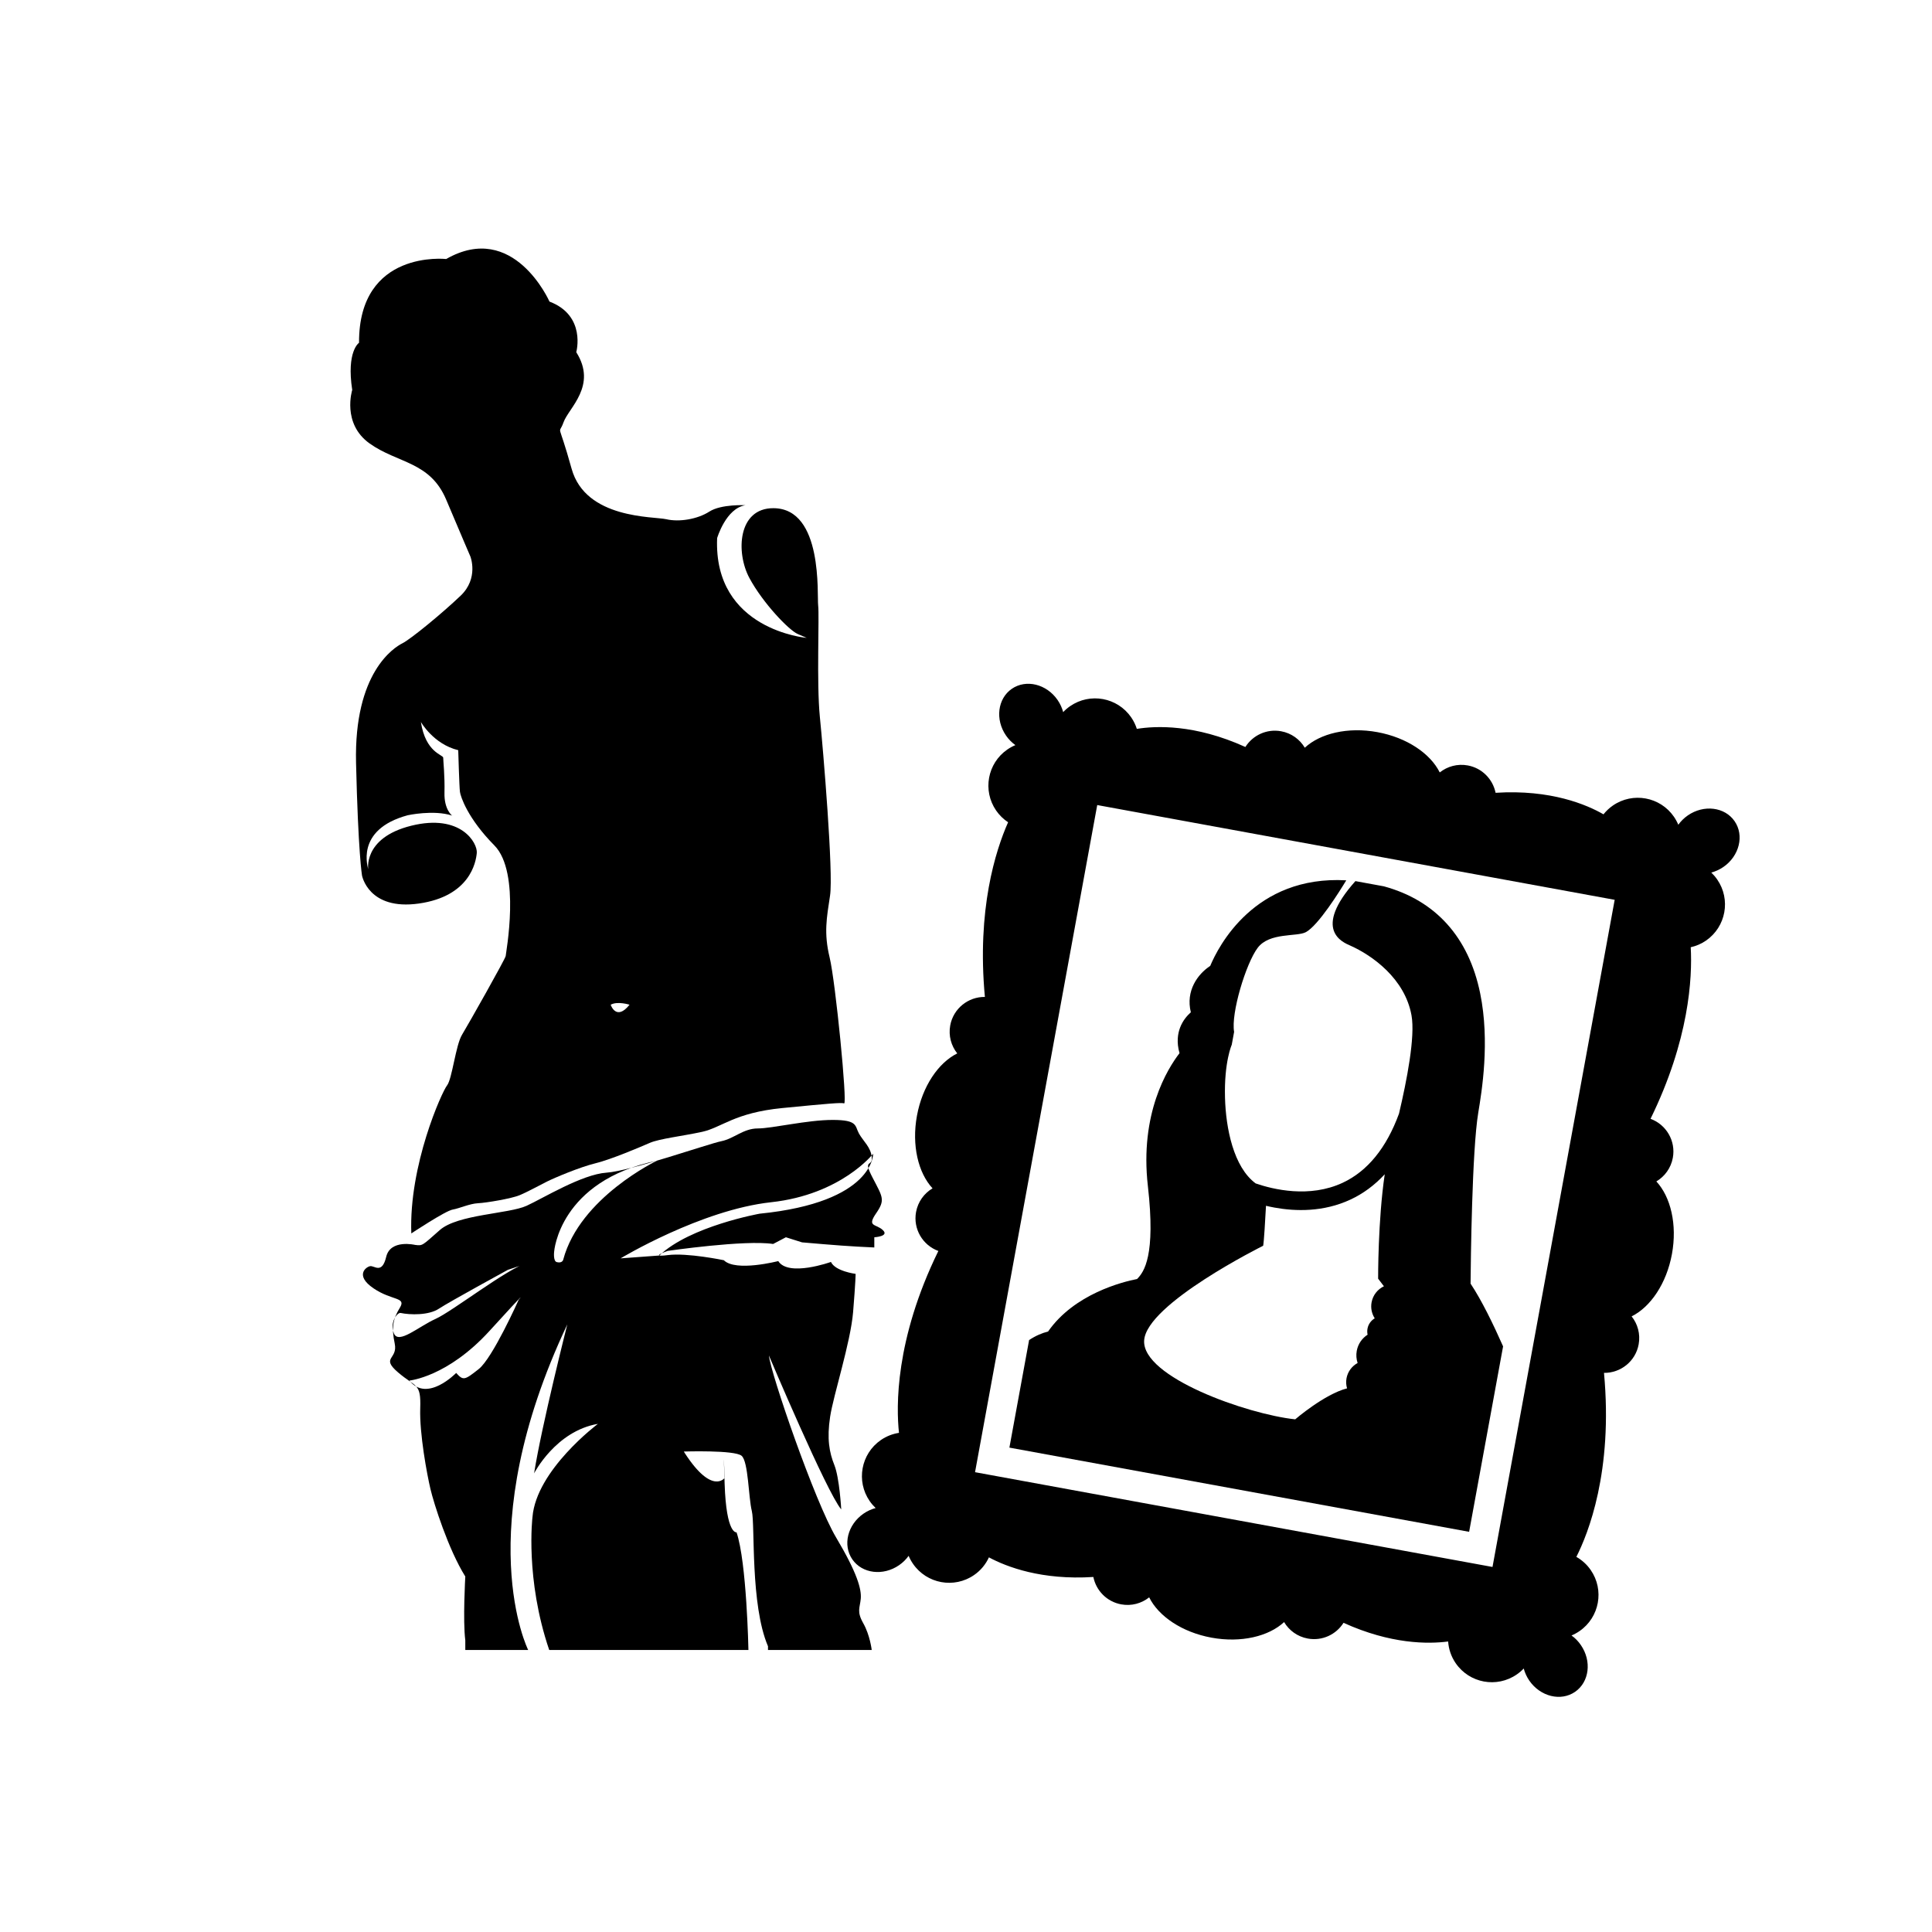
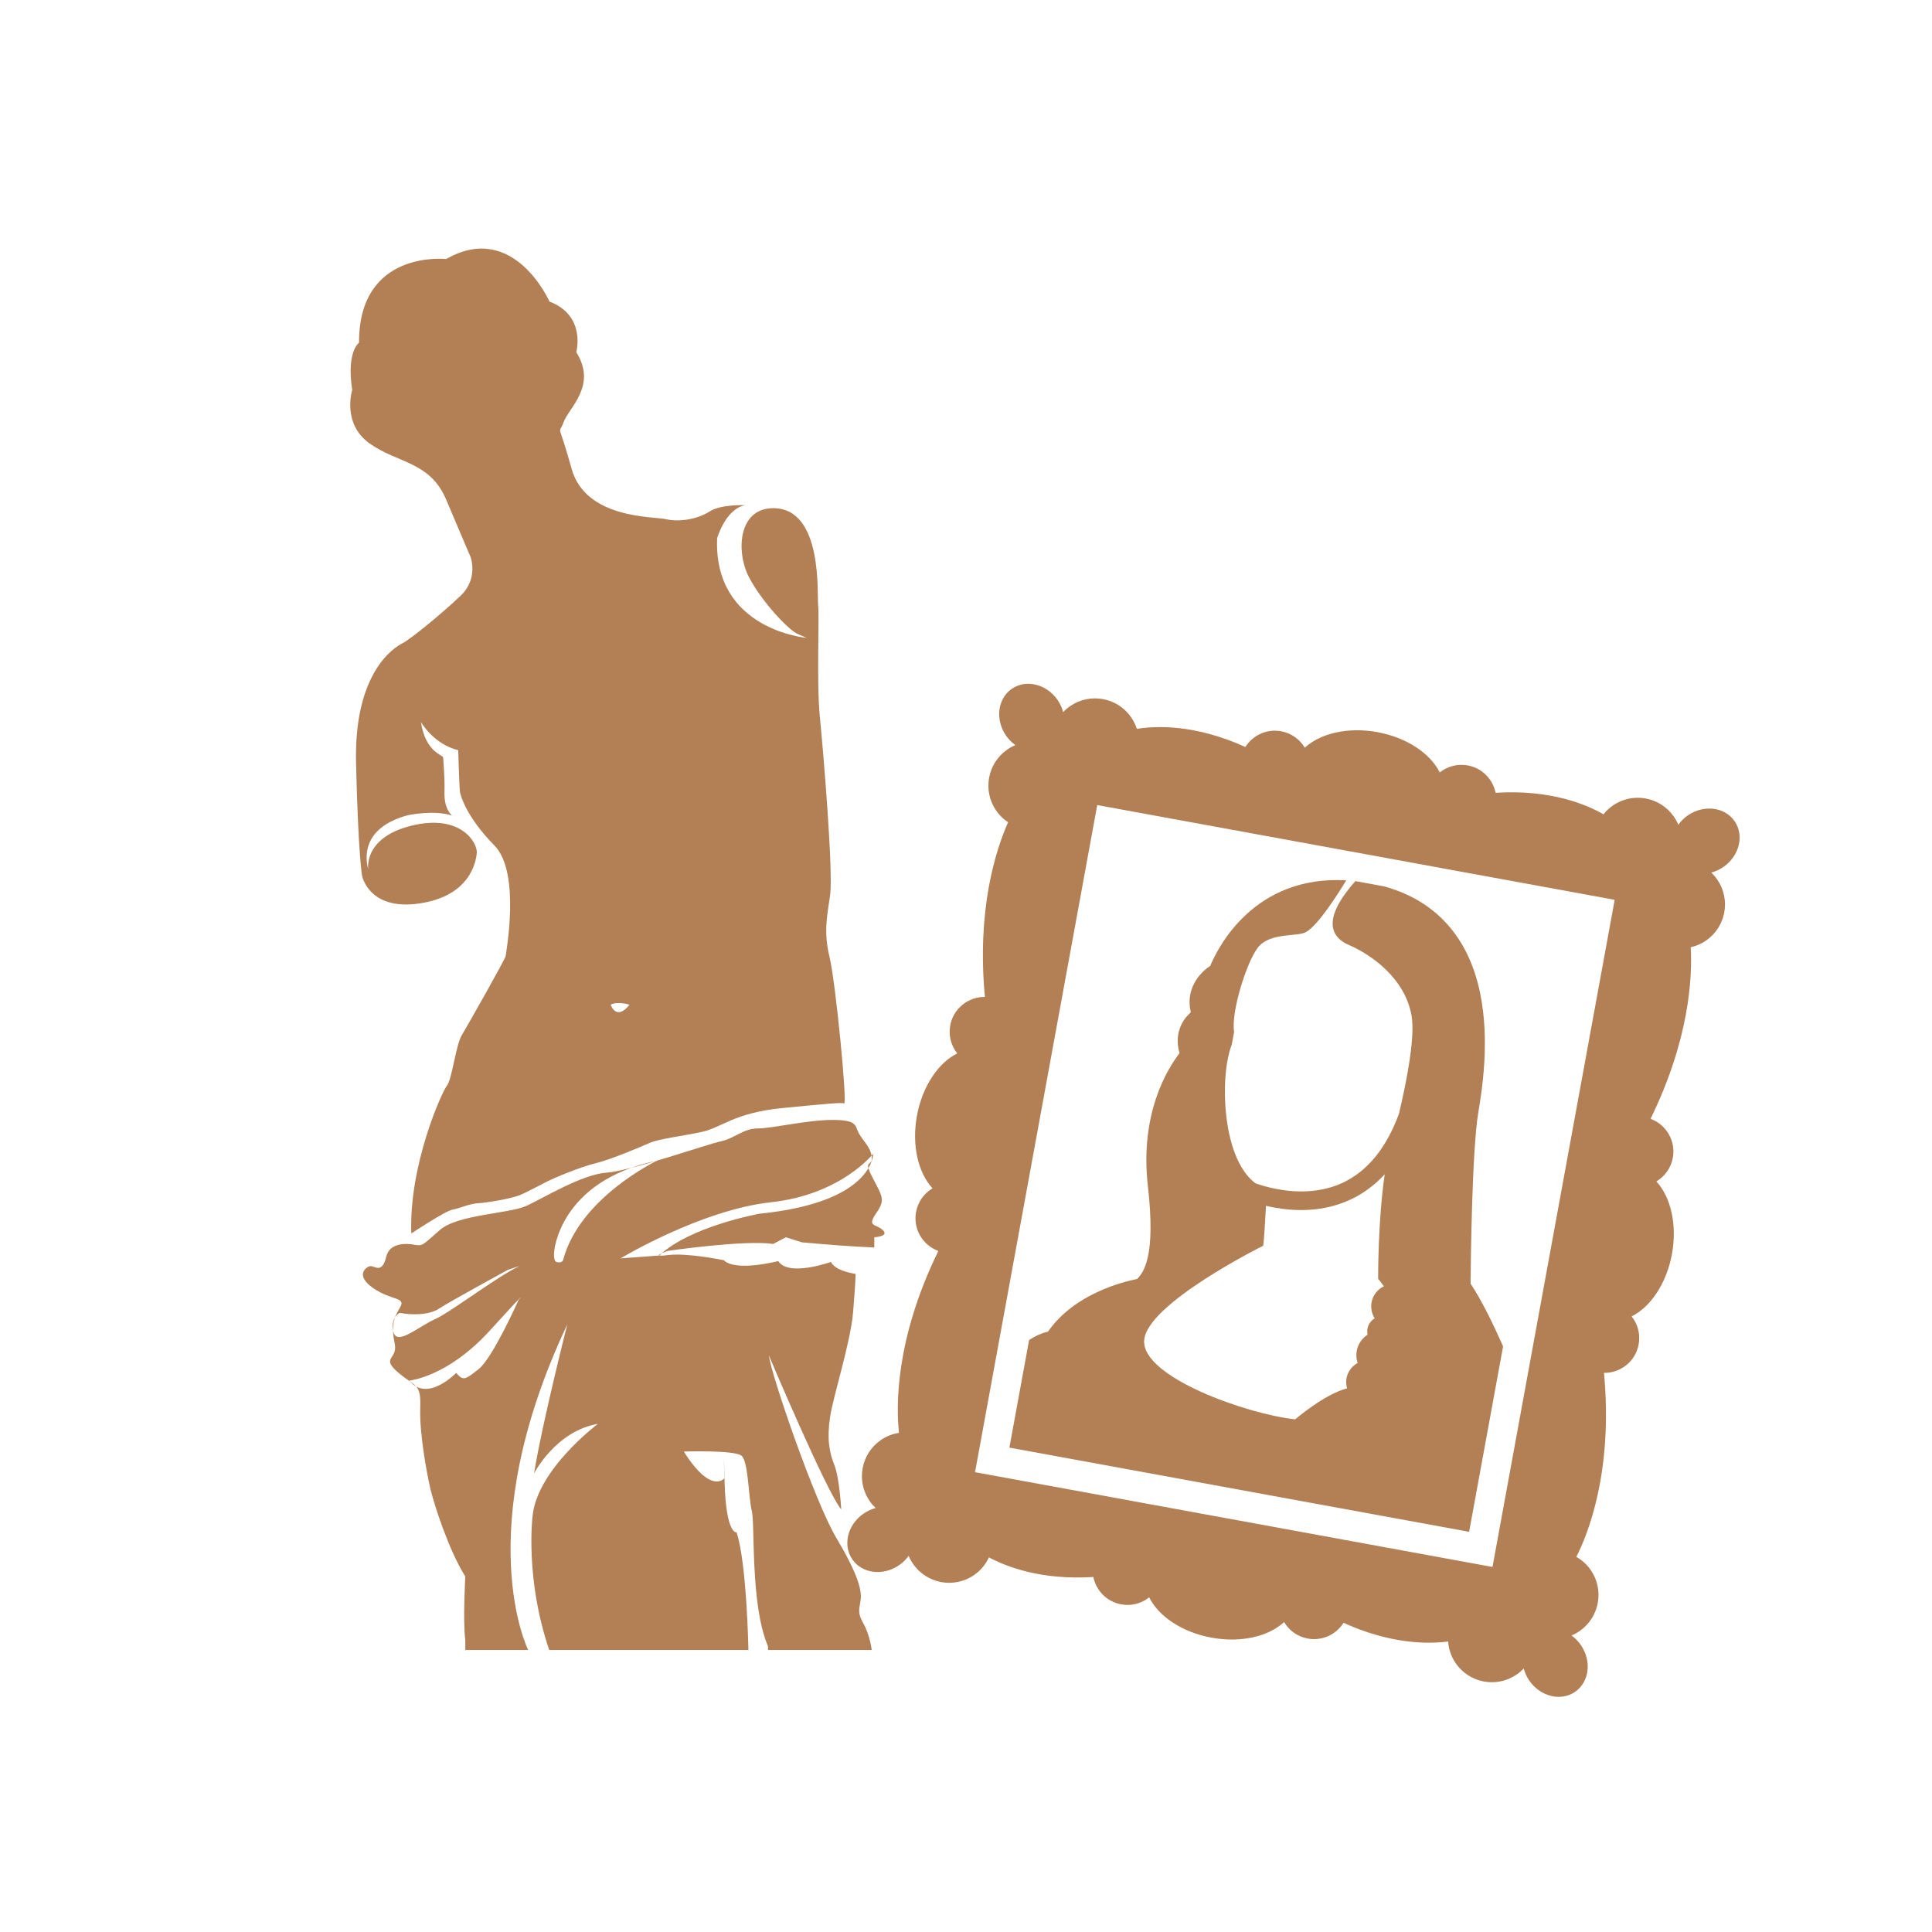
<svg xmlns="http://www.w3.org/2000/svg" version="1.1" id="Layer_1" x="0px" y="0px" width="100px" height="100px" viewBox="5.0 -10.0 100.0 135.0" enable-background="new 0 0 100 100" xml:space="preserve">
  <defs id="defs13" />
-   <path d="m 18.231,75.952 c 1.248,-1.1 4.812,-1.129 6.06,-1.694 1.13,-0.513 3.862,-2.198 5.584,-2.317 1.724,-0.119 7.13,-2.02 8.021,-2.197 0.892,-0.178 1.544,-0.893 2.556,-0.893 1.011,0 3.443,-0.595 5.229,-0.595 1.781,0 1.544,0.418 1.841,0.953 0.298,0.533 0.831,0.949 0.894,1.661 0.06,0.714 -0.654,0.061 0.06,1.426 0.711,1.368 0.892,1.546 0.237,2.495 -0.655,0.952 0,0.714 0.474,1.161 0.478,0.443 -0.594,0.503 -0.594,0.503 v 0.713 c 0,0 0,0 -1.188,-0.06 -1.188,-0.059 -3.861,-0.297 -3.861,-0.297 l -1.129,-0.356 -0.892,0.469 c -1.96,-0.305 -7.368,0.483 -7.368,0.483 0,0 -1.365,0.475 0,0.295 1.367,-0.178 3.924,0.357 3.924,0.357 0.83,0.83 3.802,0.06 3.802,0.06 0.713,1.128 3.683,0.06 3.683,0.06 0.297,0.653 1.723,0.834 1.723,0.834 0,0 0,0.533 -0.176,2.672 -0.18,2.14 -1.367,5.764 -1.605,7.309 -0.236,1.545 -0.059,2.494 0.299,3.387 0.355,0.893 0.477,3.089 0.477,3.089 -1.013,-1.188 -5.053,-10.753 -5.053,-10.753 0.119,1.248 3.207,10.219 4.694,12.715 1.485,2.495 1.782,3.625 1.724,4.276 -0.061,0.653 -0.297,0.892 0.178,1.724 0.468,0.831 0.587,1.86 0.587,1.86 h -7.248 v -0.258 c -1.248,-2.912 -0.894,-8.498 -1.129,-9.447 -0.238,-0.951 -0.238,-3.445 -0.713,-3.861 -0.477,-0.416 -4.039,-0.299 -4.039,-0.299 0.028,0.049 0.058,0.096 0.086,0.139 1.897,2.914 2.765,1.705 2.765,1.705 0,0 -0.119,-3.147 0,0.416 0.118,3.563 0.832,3.385 0.832,3.385 0.712,2.079 0.831,8.22 0.831,8.22 h -19.784 v -0.675 c -0.178,-1.364 0,-4.457 0,-4.457 -1.188,-1.899 -2.198,-5.108 -2.436,-6.118 -0.238,-1.01 -0.773,-3.861 -0.713,-5.645 0.06,-1.782 -0.297,-1.428 -1.545,-2.496 -1.248,-1.069 0,-0.892 -0.238,-2.021 -0.237,-1.128 -0.119,-1.723 0.356,-2.495 0.475,-0.771 -0.535,-0.477 -1.842,-1.365 -1.307,-0.893 -0.535,-1.485 -0.238,-1.545 0.297,-0.062 0.832,0.594 1.129,-0.654 0.297,-1.247 2.02,-0.832 2.02,-0.832 0.536,0.067 0.477,0.062 1.725,-1.037 z m 4.756,2.779 c 0,0 -4.103,2.24 -4.815,2.713 -0.713,0.477 -2.025,0.439 -2.674,0.301 -0.233,-0.053 -0.783,0.654 -0.475,1.425 0.319,0.796 1.723,-0.478 2.911,-1.01 1.188,-0.536 4.991,-3.505 6.417,-3.923 1.425,-0.416 -1.364,0.494 -1.364,0.494 z m -3.612,7.204 c 0.5,0.555 0.593,0.504 1.574,-0.269 0.98,-0.772 2.793,-4.843 2.793,-4.843 0,0 0.92,-1.069 -2.031,2.169 -2.951,3.237 -5.604,3.475 -5.604,3.475 1.236,1.572 3.268,-0.532 3.268,-0.532 z m 6.501,19.357 c -1.693,-4.971 -1.169,-9.283 -1.169,-9.283 0.267,-3.297 4.572,-6.515 4.572,-6.515 -2.957,0.506 -4.459,3.459 -4.459,3.459 0.538,-3.388 2.321,-10.41 2.321,-10.41 -6.863,14.524 -2.735,22.749 -2.735,22.749 m 9.167,-27.562 c 2.14,-2.049 7.004,-2.922 7.004,-2.922 8.021,-0.803 7.934,-4.188 7.934,-4.188 0,0 -2.229,2.853 -7.129,3.387 -4.902,0.534 -10.517,3.922 -10.517,3.922 m -4.008,0.086 c 1.16,-4.345 6.557,-6.914 6.557,-6.914 -6.839,1.418 -7.192,6.353 -7.192,6.353 0,0 -0.089,0.712 0.208,0.741 -0.001,-0.001 0.352,0.099 0.427,-0.18 z" id="path3" style="fill:#000000" />
-   <path d="m 25.895,11.073 c 2.585,0.981 1.872,3.536 1.872,3.536 1.486,2.347 -0.535,3.892 -0.891,4.902 -0.357,1.009 -0.417,-0.298 0.564,3.237 0.98,3.535 5.733,3.328 6.625,3.535 0.891,0.208 2.168,0 3,-0.534 0.832,-0.536 2.524,-0.446 2.524,-0.446 -1.366,0.208 -1.979,2.299 -1.979,2.299 -0.269,6.424 6.258,6.97 6.258,6.97 0,0 0,0 -0.623,-0.269 -0.625,-0.268 -2.441,-2.171 -3.377,-3.908 -0.963,-1.786 -0.813,-4.901 1.683,-4.885 3.487,0.021 3.03,6.089 3.119,6.802 0.089,0.713 -0.118,5.407 0.118,7.783 0.238,2.376 0.951,10.903 0.713,12.478 -0.237,1.574 -0.445,2.615 -0.028,4.337 0.414,1.724 1.248,10.249 1.011,10.188 -0.238,-0.06 -0.951,0 -4.308,0.327 -3.358,0.326 -4.25,1.365 -5.615,1.663 -1.368,0.297 -2.971,0.477 -3.655,0.771 -0.682,0.298 -2.702,1.158 -3.801,1.427 -1.1,0.269 -2.852,1.011 -3.387,1.278 -0.535,0.267 -1.337,0.711 -1.901,0.949 -0.564,0.237 -2.318,0.534 -2.911,0.563 -0.594,0.03 -1.278,0.356 -1.783,0.446 -0.505,0.088 -2.882,1.664 -2.882,1.664 -0.178,-4.77 2.14,-9.895 2.496,-10.34 0.356,-0.445 0.601,-2.808 1.047,-3.541 0.445,-0.736 3.052,-5.348 3.052,-5.505 0,-0.156 1.081,-5.832 -0.791,-7.725 -1.871,-1.894 -2.361,-3.409 -2.406,-3.744 -0.045,-0.332 -0.12,-2.911 -0.12,-2.911 -1.737,-0.423 -2.61,-1.973 -2.61,-1.973 0.334,2.162 1.56,2.287 1.56,2.496 0,0.209 0.119,1.263 0.089,2.451 -0.029,1.189 0.535,1.596 0.535,1.596 -0.038,-0.015 0.273,0.09 0,0 -1.292,-0.423 -3.108,-0.023 -3.108,-0.023 -3.751,1.018 -2.744,3.73 -2.744,3.819 0,0.089 -0.475,-2.228 3,-3.089 3.476,-0.861 4.635,1.217 4.575,1.901 -0.06,0.683 -0.504,3.03 -4.041,3.536 -3.535,0.504 -3.98,-1.961 -3.98,-1.961 0,0 -0.268,-1.575 -0.416,-7.873 -0.148,-6.298 2.644,-8.05 3.238,-8.348 0.594,-0.298 2.792,-2.108 4.07,-3.327 1.277,-1.217 0.684,-2.733 0.684,-2.733 0,0 -0.564,-1.306 -1.694,-3.98 -1.13,-2.674 -3.387,-2.526 -5.347,-3.922 -1.961,-1.396 -1.218,-3.742 -1.218,-3.742 -0.416,-2.704 0.476,-3.298 0.476,-3.298 -0.03,-6.535 6.09,-5.851 6.09,-5.851 4.72,-2.703 7.217,2.974 7.217,2.974 z m 4.277,49.133 c 0,0 0.382,1.172 1.318,0 0.001,0 -0.842,-0.268 -1.318,0 z" id="path5" style="fill:#000000" />
-   <g transform="matrix(0.6432549,0,0,0.6432549,47.50303,14.31864)" id="g3">
-     <path d="m 53.378,64.904 c 2.397,1.064 5.953,3.589 6.672,7.591 0.418,2.322 -0.511,7.086 -1.36,10.677 -1.367,3.721 -3.414,6.241 -6.114,7.503 -3.614,1.69 -7.576,0.722 -9.456,0.072 -2.403,-1.774 -3.241,-5.983 -3.33,-9.309 -0.105,-3.888 0.732,-5.751 0.732,-5.751 l 0.257,-1.402 c -0.36,-2 1.279,-7.424 2.558,-9.126 1.278,-1.701 4.257,-1.186 5.229,-1.703 1.36,-0.721 3.702,-4.487 4.396,-5.634 -9.968,-0.56 -13.904,7.203 -14.778,9.296 -1.365,0.895 -2.683,2.709 -2.105,5.039 -0.43,0.384 -0.893,0.932 -1.173,1.677 -0.234,0.622 -0.403,1.566 -0.056,2.764 -1.311,1.698 -4.337,6.562 -3.439,14.426 0.865,7.588 -0.415,9.341 -1.174,10.108 -1.574,0.309 -6.819,1.614 -9.668,5.706 -0.629,0.151 -1.347,0.449 -2.06,0.926 l -2.14,11.683 49.94,9.146 3.689,-20.145 c -1.064,-2.403 -2.337,-5.024 -3.533,-6.816 0.021,-2.404 0.155,-14.464 0.835,-18.561 0.383,-2.31 1.283,-7.719 0.21,-12.965 C 66.264,63.993 62.657,60.001 57.044,58.474 L 53.955,57.908 c -4.731,5.308 -1.353,6.651 -0.577,6.996 z m 2.334,38.761 c -0.115,0.629 0.025,1.24 0.342,1.736 -0.398,0.239 -0.696,0.633 -0.786,1.125 -0.041,0.223 -0.033,0.441 0.011,0.654 -0.598,0.383 -1.039,1.001 -1.177,1.755 -0.084,0.457 -0.044,0.907 0.093,1.319 -0.608,0.334 -1.071,0.926 -1.206,1.662 -0.069,0.377 -0.042,0.749 0.06,1.093 -2.468,0.634 -5.633,3.366 -5.633,3.366 -5.218,-0.553 -16.655,-4.583 -16.409,-8.569 0.245,-3.986 12.929,-10.288 12.929,-10.288 0.088,-0.48 0.219,-2.708 0.307,-4.34 0.288,0.069 0.592,0.134 0.908,0.192 2.315,0.424 5.339,0.494 8.259,-0.864 1.398,-0.651 2.641,-1.573 3.731,-2.753 -0.747,5.052 -0.717,11.342 -0.717,11.342 l 0.629,0.824 c -0.677,0.324 -1.195,0.953 -1.341,1.747 z" id="path5-9" />
-     <path d="m 77.433,139.853 c 0.299,-0.126 0.592,-0.285 0.871,-0.478 2.167,-1.495 2.711,-4.466 1.214,-6.63 -0.42,-0.61 -0.96,-1.087 -1.562,-1.43 1.266,-2.489 4.002,-9.279 3.003,-19.987 1.811,0.021 3.429,-1.257 3.766,-3.099 0.205,-1.12 -0.107,-2.213 -0.764,-3.039 2.046,-1.013 3.792,-3.563 4.38,-6.774 0.588,-3.21 -0.141,-6.212 -1.695,-7.884 0.907,-0.539 1.586,-1.451 1.791,-2.57 0.337,-1.84 -0.721,-3.61 -2.423,-4.232 4.194,-8.567 4.553,-15.29 4.367,-18.639 0.58,-0.129 1.144,-0.366 1.663,-0.724 2.167,-1.496 2.711,-4.465 1.215,-6.632 -0.192,-0.279 -0.411,-0.532 -0.646,-0.756 0.453,-0.12 0.898,-0.32 1.317,-0.608 1.739,-1.199 2.283,-3.427 1.215,-4.973 -1.066,-1.546 -3.342,-1.827 -5.08,-0.627 -0.414,0.287 -0.76,0.635 -1.034,1.015 -0.127,-0.302 -0.286,-0.594 -0.477,-0.873 -1.494,-2.166 -4.466,-2.71 -6.631,-1.214 -0.397,0.273 -0.733,0.598 -1.019,0.955 -1.783,-1.03 -5.705,-2.726 -11.721,-2.339 -0.3,-1.472 -1.458,-2.687 -3.026,-2.974 -1.121,-0.205 -2.211,0.105 -3.04,0.762 -1.016,-2.046 -3.565,-3.79 -6.776,-4.378 -3.21,-0.588 -6.211,0.14 -7.884,1.693 -0.539,-0.906 -1.452,-1.584 -2.571,-1.788 -1.567,-0.287 -3.083,0.438 -3.883,1.708 -5.493,-2.494 -9.759,-2.299 -11.791,-1.967 -0.139,-0.435 -0.341,-0.858 -0.614,-1.254 -1.496,-2.166 -4.465,-2.71 -6.632,-1.215 -0.279,0.193 -0.532,0.411 -0.755,0.648 -0.12,-0.453 -0.322,-0.901 -0.607,-1.316 -1.2,-1.739 -3.427,-2.282 -4.974,-1.214 -1.546,1.068 -1.825,3.343 -0.625,5.08 0.286,0.416 0.634,0.762 1.015,1.035 -0.303,0.127 -0.595,0.284 -0.875,0.478 -2.165,1.495 -2.709,4.465 -1.215,6.632 0.359,0.518 0.801,0.943 1.298,1.269 -1.359,3.067 -3.409,9.48 -2.521,18.975 -1.811,-0.022 -3.429,1.258 -3.766,3.098 -0.205,1.119 0.105,2.212 0.763,3.038 -2.048,1.013 -3.791,3.563 -4.378,6.771 -0.588,3.211 0.14,6.212 1.694,7.885 -0.906,0.539 -1.585,1.451 -1.791,2.572 -0.337,1.84 0.72,3.611 2.423,4.233 -4.732,9.661 -4.579,16.978 -4.277,19.756 -0.685,0.107 -1.358,0.362 -1.968,0.781 -2.165,1.495 -2.709,4.466 -1.215,6.632 0.193,0.277 0.411,0.53 0.647,0.756 -0.453,0.119 -0.9,0.321 -1.316,0.607 -1.738,1.201 -2.282,3.426 -1.215,4.971 1.068,1.548 3.343,1.827 5.081,0.627 0.414,-0.285 0.761,-0.633 1.034,-1.014 0.126,0.3 0.285,0.593 0.478,0.871 1.495,2.167 4.465,2.711 6.632,1.215 0.727,-0.5 1.266,-1.17 1.611,-1.92 1.928,1.035 5.719,2.492 11.345,2.131 0.297,1.474 1.458,2.688 3.026,2.975 1.118,0.205 2.212,-0.105 3.038,-0.762 1.014,2.047 3.563,3.791 6.772,4.379 3.211,0.588 6.212,-0.139 7.885,-1.693 0.538,0.907 1.451,1.584 2.571,1.789 1.569,0.287 3.084,-0.436 3.884,-1.709 5.134,2.332 9.195,2.313 11.363,2.029 0.058,0.823 0.325,1.64 0.827,2.366 1.494,2.168 4.464,2.711 6.629,1.214 0.279,-0.191 0.531,-0.409 0.756,-0.645 0.121,0.453 0.322,0.901 0.607,1.316 1.2,1.739 3.428,2.284 4.974,1.215 1.546,-1.067 1.826,-3.34 0.625,-5.078 -0.285,-0.421 -0.629,-0.766 -1.012,-1.038 z M 68.848,132.411 12.637,122.116 25.91,49.646 67.21,57.209 82.12,59.94 68.848,132.411 z" id="path7" />
+   <path d="m 18.231,75.952 c 1.248,-1.1 4.812,-1.129 6.06,-1.694 1.13,-0.513 3.862,-2.198 5.584,-2.317 1.724,-0.119 7.13,-2.02 8.021,-2.197 0.892,-0.178 1.544,-0.893 2.556,-0.893 1.011,0 3.443,-0.595 5.229,-0.595 1.781,0 1.544,0.418 1.841,0.953 0.298,0.533 0.831,0.949 0.894,1.661 0.06,0.714 -0.654,0.061 0.06,1.426 0.711,1.368 0.892,1.546 0.237,2.495 -0.655,0.952 0,0.714 0.474,1.161 0.478,0.443 -0.594,0.503 -0.594,0.503 v 0.713 c 0,0 0,0 -1.188,-0.06 -1.188,-0.059 -3.861,-0.297 -3.861,-0.297 l -1.129,-0.356 -0.892,0.469 c -1.96,-0.305 -7.368,0.483 -7.368,0.483 0,0 -1.365,0.475 0,0.295 1.367,-0.178 3.924,0.357 3.924,0.357 0.83,0.83 3.802,0.06 3.802,0.06 0.713,1.128 3.683,0.06 3.683,0.06 0.297,0.653 1.723,0.834 1.723,0.834 0,0 0,0.533 -0.176,2.672 -0.18,2.14 -1.367,5.764 -1.605,7.309 -0.236,1.545 -0.059,2.494 0.299,3.387 0.355,0.893 0.477,3.089 0.477,3.089 -1.013,-1.188 -5.053,-10.753 -5.053,-10.753 0.119,1.248 3.207,10.219 4.694,12.715 1.485,2.495 1.782,3.625 1.724,4.276 -0.061,0.653 -0.297,0.892 0.178,1.724 0.468,0.831 0.587,1.86 0.587,1.86 h -7.248 v -0.258 c -1.248,-2.912 -0.894,-8.498 -1.129,-9.447 -0.238,-0.951 -0.238,-3.445 -0.713,-3.861 -0.477,-0.416 -4.039,-0.299 -4.039,-0.299 0.028,0.049 0.058,0.096 0.086,0.139 1.897,2.914 2.765,1.705 2.765,1.705 0,0 -0.119,-3.147 0,0.416 0.118,3.563 0.832,3.385 0.832,3.385 0.712,2.079 0.831,8.22 0.831,8.22 h -19.784 v -0.675 c -0.178,-1.364 0,-4.457 0,-4.457 -1.188,-1.899 -2.198,-5.108 -2.436,-6.118 -0.238,-1.01 -0.773,-3.861 -0.713,-5.645 0.06,-1.782 -0.297,-1.428 -1.545,-2.496 -1.248,-1.069 0,-0.892 -0.238,-2.021 -0.237,-1.128 -0.119,-1.723 0.356,-2.495 0.475,-0.771 -0.535,-0.477 -1.842,-1.365 -1.307,-0.893 -0.535,-1.485 -0.238,-1.545 0.297,-0.062 0.832,0.594 1.129,-0.654 0.297,-1.247 2.02,-0.832 2.02,-0.832 0.536,0.067 0.477,0.062 1.725,-1.037 z m 4.756,2.779 c 0,0 -4.103,2.24 -4.815,2.713 -0.713,0.477 -2.025,0.439 -2.674,0.301 -0.233,-0.053 -0.783,0.654 -0.475,1.425 0.319,0.796 1.723,-0.478 2.911,-1.01 1.188,-0.536 4.991,-3.505 6.417,-3.923 1.425,-0.416 -1.364,0.494 -1.364,0.494 z m -3.612,7.204 c 0.5,0.555 0.593,0.504 1.574,-0.269 0.98,-0.772 2.793,-4.843 2.793,-4.843 0,0 0.92,-1.069 -2.031,2.169 -2.951,3.237 -5.604,3.475 -5.604,3.475 1.236,1.572 3.268,-0.532 3.268,-0.532 z m 6.501,19.357 c -1.693,-4.971 -1.169,-9.283 -1.169,-9.283 0.267,-3.297 4.572,-6.515 4.572,-6.515 -2.957,0.506 -4.459,3.459 -4.459,3.459 0.538,-3.388 2.321,-10.41 2.321,-10.41 -6.863,14.524 -2.735,22.749 -2.735,22.749 m 9.167,-27.562 c 2.14,-2.049 7.004,-2.922 7.004,-2.922 8.021,-0.803 7.934,-4.188 7.934,-4.188 0,0 -2.229,2.853 -7.129,3.387 -4.902,0.534 -10.517,3.922 -10.517,3.922 m -4.008,0.086 c 1.16,-4.345 6.557,-6.914 6.557,-6.914 -6.839,1.418 -7.192,6.353 -7.192,6.353 0,0 -0.089,0.712 0.208,0.741 -0.001,-0.001 0.352,0.099 0.427,-0.18 z" id="path3" style="fill:#b28054;fill-opacity:1" />
+   <path d="m 25.895,11.073 c 2.585,0.981 1.872,3.536 1.872,3.536 1.486,2.347 -0.535,3.892 -0.891,4.902 -0.357,1.009 -0.417,-0.298 0.564,3.237 0.98,3.535 5.733,3.328 6.625,3.535 0.891,0.208 2.168,0 3,-0.534 0.832,-0.536 2.524,-0.446 2.524,-0.446 -1.366,0.208 -1.979,2.299 -1.979,2.299 -0.269,6.424 6.258,6.97 6.258,6.97 0,0 0,0 -0.623,-0.269 -0.625,-0.268 -2.441,-2.171 -3.377,-3.908 -0.963,-1.786 -0.813,-4.901 1.683,-4.885 3.487,0.021 3.03,6.089 3.119,6.802 0.089,0.713 -0.118,5.407 0.118,7.783 0.238,2.376 0.951,10.903 0.713,12.478 -0.237,1.574 -0.445,2.615 -0.028,4.337 0.414,1.724 1.248,10.249 1.011,10.188 -0.238,-0.06 -0.951,0 -4.308,0.327 -3.358,0.326 -4.25,1.365 -5.615,1.663 -1.368,0.297 -2.971,0.477 -3.655,0.771 -0.682,0.298 -2.702,1.158 -3.801,1.427 -1.1,0.269 -2.852,1.011 -3.387,1.278 -0.535,0.267 -1.337,0.711 -1.901,0.949 -0.564,0.237 -2.318,0.534 -2.911,0.563 -0.594,0.03 -1.278,0.356 -1.783,0.446 -0.505,0.088 -2.882,1.664 -2.882,1.664 -0.178,-4.77 2.14,-9.895 2.496,-10.34 0.356,-0.445 0.601,-2.808 1.047,-3.541 0.445,-0.736 3.052,-5.348 3.052,-5.505 0,-0.156 1.081,-5.832 -0.791,-7.725 -1.871,-1.894 -2.361,-3.409 -2.406,-3.744 -0.045,-0.332 -0.12,-2.911 -0.12,-2.911 -1.737,-0.423 -2.61,-1.973 -2.61,-1.973 0.334,2.162 1.56,2.287 1.56,2.496 0,0.209 0.119,1.263 0.089,2.451 -0.029,1.189 0.535,1.596 0.535,1.596 -0.038,-0.015 0.273,0.09 0,0 -1.292,-0.423 -3.108,-0.023 -3.108,-0.023 -3.751,1.018 -2.744,3.73 -2.744,3.819 0,0.089 -0.475,-2.228 3,-3.089 3.476,-0.861 4.635,1.217 4.575,1.901 -0.06,0.683 -0.504,3.03 -4.041,3.536 -3.535,0.504 -3.98,-1.961 -3.98,-1.961 0,0 -0.268,-1.575 -0.416,-7.873 -0.148,-6.298 2.644,-8.05 3.238,-8.348 0.594,-0.298 2.792,-2.108 4.07,-3.327 1.277,-1.217 0.684,-2.733 0.684,-2.733 0,0 -0.564,-1.306 -1.694,-3.98 -1.13,-2.674 -3.387,-2.526 -5.347,-3.922 -1.961,-1.396 -1.218,-3.742 -1.218,-3.742 -0.416,-2.704 0.476,-3.298 0.476,-3.298 -0.03,-6.535 6.09,-5.851 6.09,-5.851 4.72,-2.703 7.217,2.974 7.217,2.974 z m 4.277,49.133 c 0,0 0.382,1.172 1.318,0 0.001,0 -0.842,-0.268 -1.318,0 z" id="path5" style="fill:#b28054;fill-opacity:1" />
+   <g transform="matrix(0.6432549,0,0,0.6432549,47.50303,14.31864)" id="g3" style="fill:#b28054;fill-opacity:1">
+     <path d="m 53.378,64.904 c 2.397,1.064 5.953,3.589 6.672,7.591 0.418,2.322 -0.511,7.086 -1.36,10.677 -1.367,3.721 -3.414,6.241 -6.114,7.503 -3.614,1.69 -7.576,0.722 -9.456,0.072 -2.403,-1.774 -3.241,-5.983 -3.33,-9.309 -0.105,-3.888 0.732,-5.751 0.732,-5.751 l 0.257,-1.402 c -0.36,-2 1.279,-7.424 2.558,-9.126 1.278,-1.701 4.257,-1.186 5.229,-1.703 1.36,-0.721 3.702,-4.487 4.396,-5.634 -9.968,-0.56 -13.904,7.203 -14.778,9.296 -1.365,0.895 -2.683,2.709 -2.105,5.039 -0.43,0.384 -0.893,0.932 -1.173,1.677 -0.234,0.622 -0.403,1.566 -0.056,2.764 -1.311,1.698 -4.337,6.562 -3.439,14.426 0.865,7.588 -0.415,9.341 -1.174,10.108 -1.574,0.309 -6.819,1.614 -9.668,5.706 -0.629,0.151 -1.347,0.449 -2.06,0.926 l -2.14,11.683 49.94,9.146 3.689,-20.145 c -1.064,-2.403 -2.337,-5.024 -3.533,-6.816 0.021,-2.404 0.155,-14.464 0.835,-18.561 0.383,-2.31 1.283,-7.719 0.21,-12.965 C 66.264,63.993 62.657,60.001 57.044,58.474 L 53.955,57.908 c -4.731,5.308 -1.353,6.651 -0.577,6.996 z m 2.334,38.761 c -0.115,0.629 0.025,1.24 0.342,1.736 -0.398,0.239 -0.696,0.633 -0.786,1.125 -0.041,0.223 -0.033,0.441 0.011,0.654 -0.598,0.383 -1.039,1.001 -1.177,1.755 -0.084,0.457 -0.044,0.907 0.093,1.319 -0.608,0.334 -1.071,0.926 -1.206,1.662 -0.069,0.377 -0.042,0.749 0.06,1.093 -2.468,0.634 -5.633,3.366 -5.633,3.366 -5.218,-0.553 -16.655,-4.583 -16.409,-8.569 0.245,-3.986 12.929,-10.288 12.929,-10.288 0.088,-0.48 0.219,-2.708 0.307,-4.34 0.288,0.069 0.592,0.134 0.908,0.192 2.315,0.424 5.339,0.494 8.259,-0.864 1.398,-0.651 2.641,-1.573 3.731,-2.753 -0.747,5.052 -0.717,11.342 -0.717,11.342 l 0.629,0.824 c -0.677,0.324 -1.195,0.953 -1.341,1.747 z" id="path5-9" style="fill:#b28054;fill-opacity:1" />
+     <path d="m 77.433,139.853 c 0.299,-0.126 0.592,-0.285 0.871,-0.478 2.167,-1.495 2.711,-4.466 1.214,-6.63 -0.42,-0.61 -0.96,-1.087 -1.562,-1.43 1.266,-2.489 4.002,-9.279 3.003,-19.987 1.811,0.021 3.429,-1.257 3.766,-3.099 0.205,-1.12 -0.107,-2.213 -0.764,-3.039 2.046,-1.013 3.792,-3.563 4.38,-6.774 0.588,-3.21 -0.141,-6.212 -1.695,-7.884 0.907,-0.539 1.586,-1.451 1.791,-2.57 0.337,-1.84 -0.721,-3.61 -2.423,-4.232 4.194,-8.567 4.553,-15.29 4.367,-18.639 0.58,-0.129 1.144,-0.366 1.663,-0.724 2.167,-1.496 2.711,-4.465 1.215,-6.632 -0.192,-0.279 -0.411,-0.532 -0.646,-0.756 0.453,-0.12 0.898,-0.32 1.317,-0.608 1.739,-1.199 2.283,-3.427 1.215,-4.973 -1.066,-1.546 -3.342,-1.827 -5.08,-0.627 -0.414,0.287 -0.76,0.635 -1.034,1.015 -0.127,-0.302 -0.286,-0.594 -0.477,-0.873 -1.494,-2.166 -4.466,-2.71 -6.631,-1.214 -0.397,0.273 -0.733,0.598 -1.019,0.955 -1.783,-1.03 -5.705,-2.726 -11.721,-2.339 -0.3,-1.472 -1.458,-2.687 -3.026,-2.974 -1.121,-0.205 -2.211,0.105 -3.04,0.762 -1.016,-2.046 -3.565,-3.79 -6.776,-4.378 -3.21,-0.588 -6.211,0.14 -7.884,1.693 -0.539,-0.906 -1.452,-1.584 -2.571,-1.788 -1.567,-0.287 -3.083,0.438 -3.883,1.708 -5.493,-2.494 -9.759,-2.299 -11.791,-1.967 -0.139,-0.435 -0.341,-0.858 -0.614,-1.254 -1.496,-2.166 -4.465,-2.71 -6.632,-1.215 -0.279,0.193 -0.532,0.411 -0.755,0.648 -0.12,-0.453 -0.322,-0.901 -0.607,-1.316 -1.2,-1.739 -3.427,-2.282 -4.974,-1.214 -1.546,1.068 -1.825,3.343 -0.625,5.08 0.286,0.416 0.634,0.762 1.015,1.035 -0.303,0.127 -0.595,0.284 -0.875,0.478 -2.165,1.495 -2.709,4.465 -1.215,6.632 0.359,0.518 0.801,0.943 1.298,1.269 -1.359,3.067 -3.409,9.48 -2.521,18.975 -1.811,-0.022 -3.429,1.258 -3.766,3.098 -0.205,1.119 0.105,2.212 0.763,3.038 -2.048,1.013 -3.791,3.563 -4.378,6.771 -0.588,3.211 0.14,6.212 1.694,7.885 -0.906,0.539 -1.585,1.451 -1.791,2.572 -0.337,1.84 0.72,3.611 2.423,4.233 -4.732,9.661 -4.579,16.978 -4.277,19.756 -0.685,0.107 -1.358,0.362 -1.968,0.781 -2.165,1.495 -2.709,4.466 -1.215,6.632 0.193,0.277 0.411,0.53 0.647,0.756 -0.453,0.119 -0.9,0.321 -1.316,0.607 -1.738,1.201 -2.282,3.426 -1.215,4.971 1.068,1.548 3.343,1.827 5.081,0.627 0.414,-0.285 0.761,-0.633 1.034,-1.014 0.126,0.3 0.285,0.593 0.478,0.871 1.495,2.167 4.465,2.711 6.632,1.215 0.727,-0.5 1.266,-1.17 1.611,-1.92 1.928,1.035 5.719,2.492 11.345,2.131 0.297,1.474 1.458,2.688 3.026,2.975 1.118,0.205 2.212,-0.105 3.038,-0.762 1.014,2.047 3.563,3.791 6.772,4.379 3.211,0.588 6.212,-0.139 7.885,-1.693 0.538,0.907 1.451,1.584 2.571,1.789 1.569,0.287 3.084,-0.436 3.884,-1.709 5.134,2.332 9.195,2.313 11.363,2.029 0.058,0.823 0.325,1.64 0.827,2.366 1.494,2.168 4.464,2.711 6.629,1.214 0.279,-0.191 0.531,-0.409 0.756,-0.645 0.121,0.453 0.322,0.901 0.607,1.316 1.2,1.739 3.428,2.284 4.974,1.215 1.546,-1.067 1.826,-3.34 0.625,-5.078 -0.285,-0.421 -0.629,-0.766 -1.012,-1.038 z M 68.848,132.411 12.637,122.116 25.91,49.646 67.21,57.209 82.12,59.94 68.848,132.411 z" id="path7" style="fill:#b28054;fill-opacity:1" />
  </g>
</svg>
